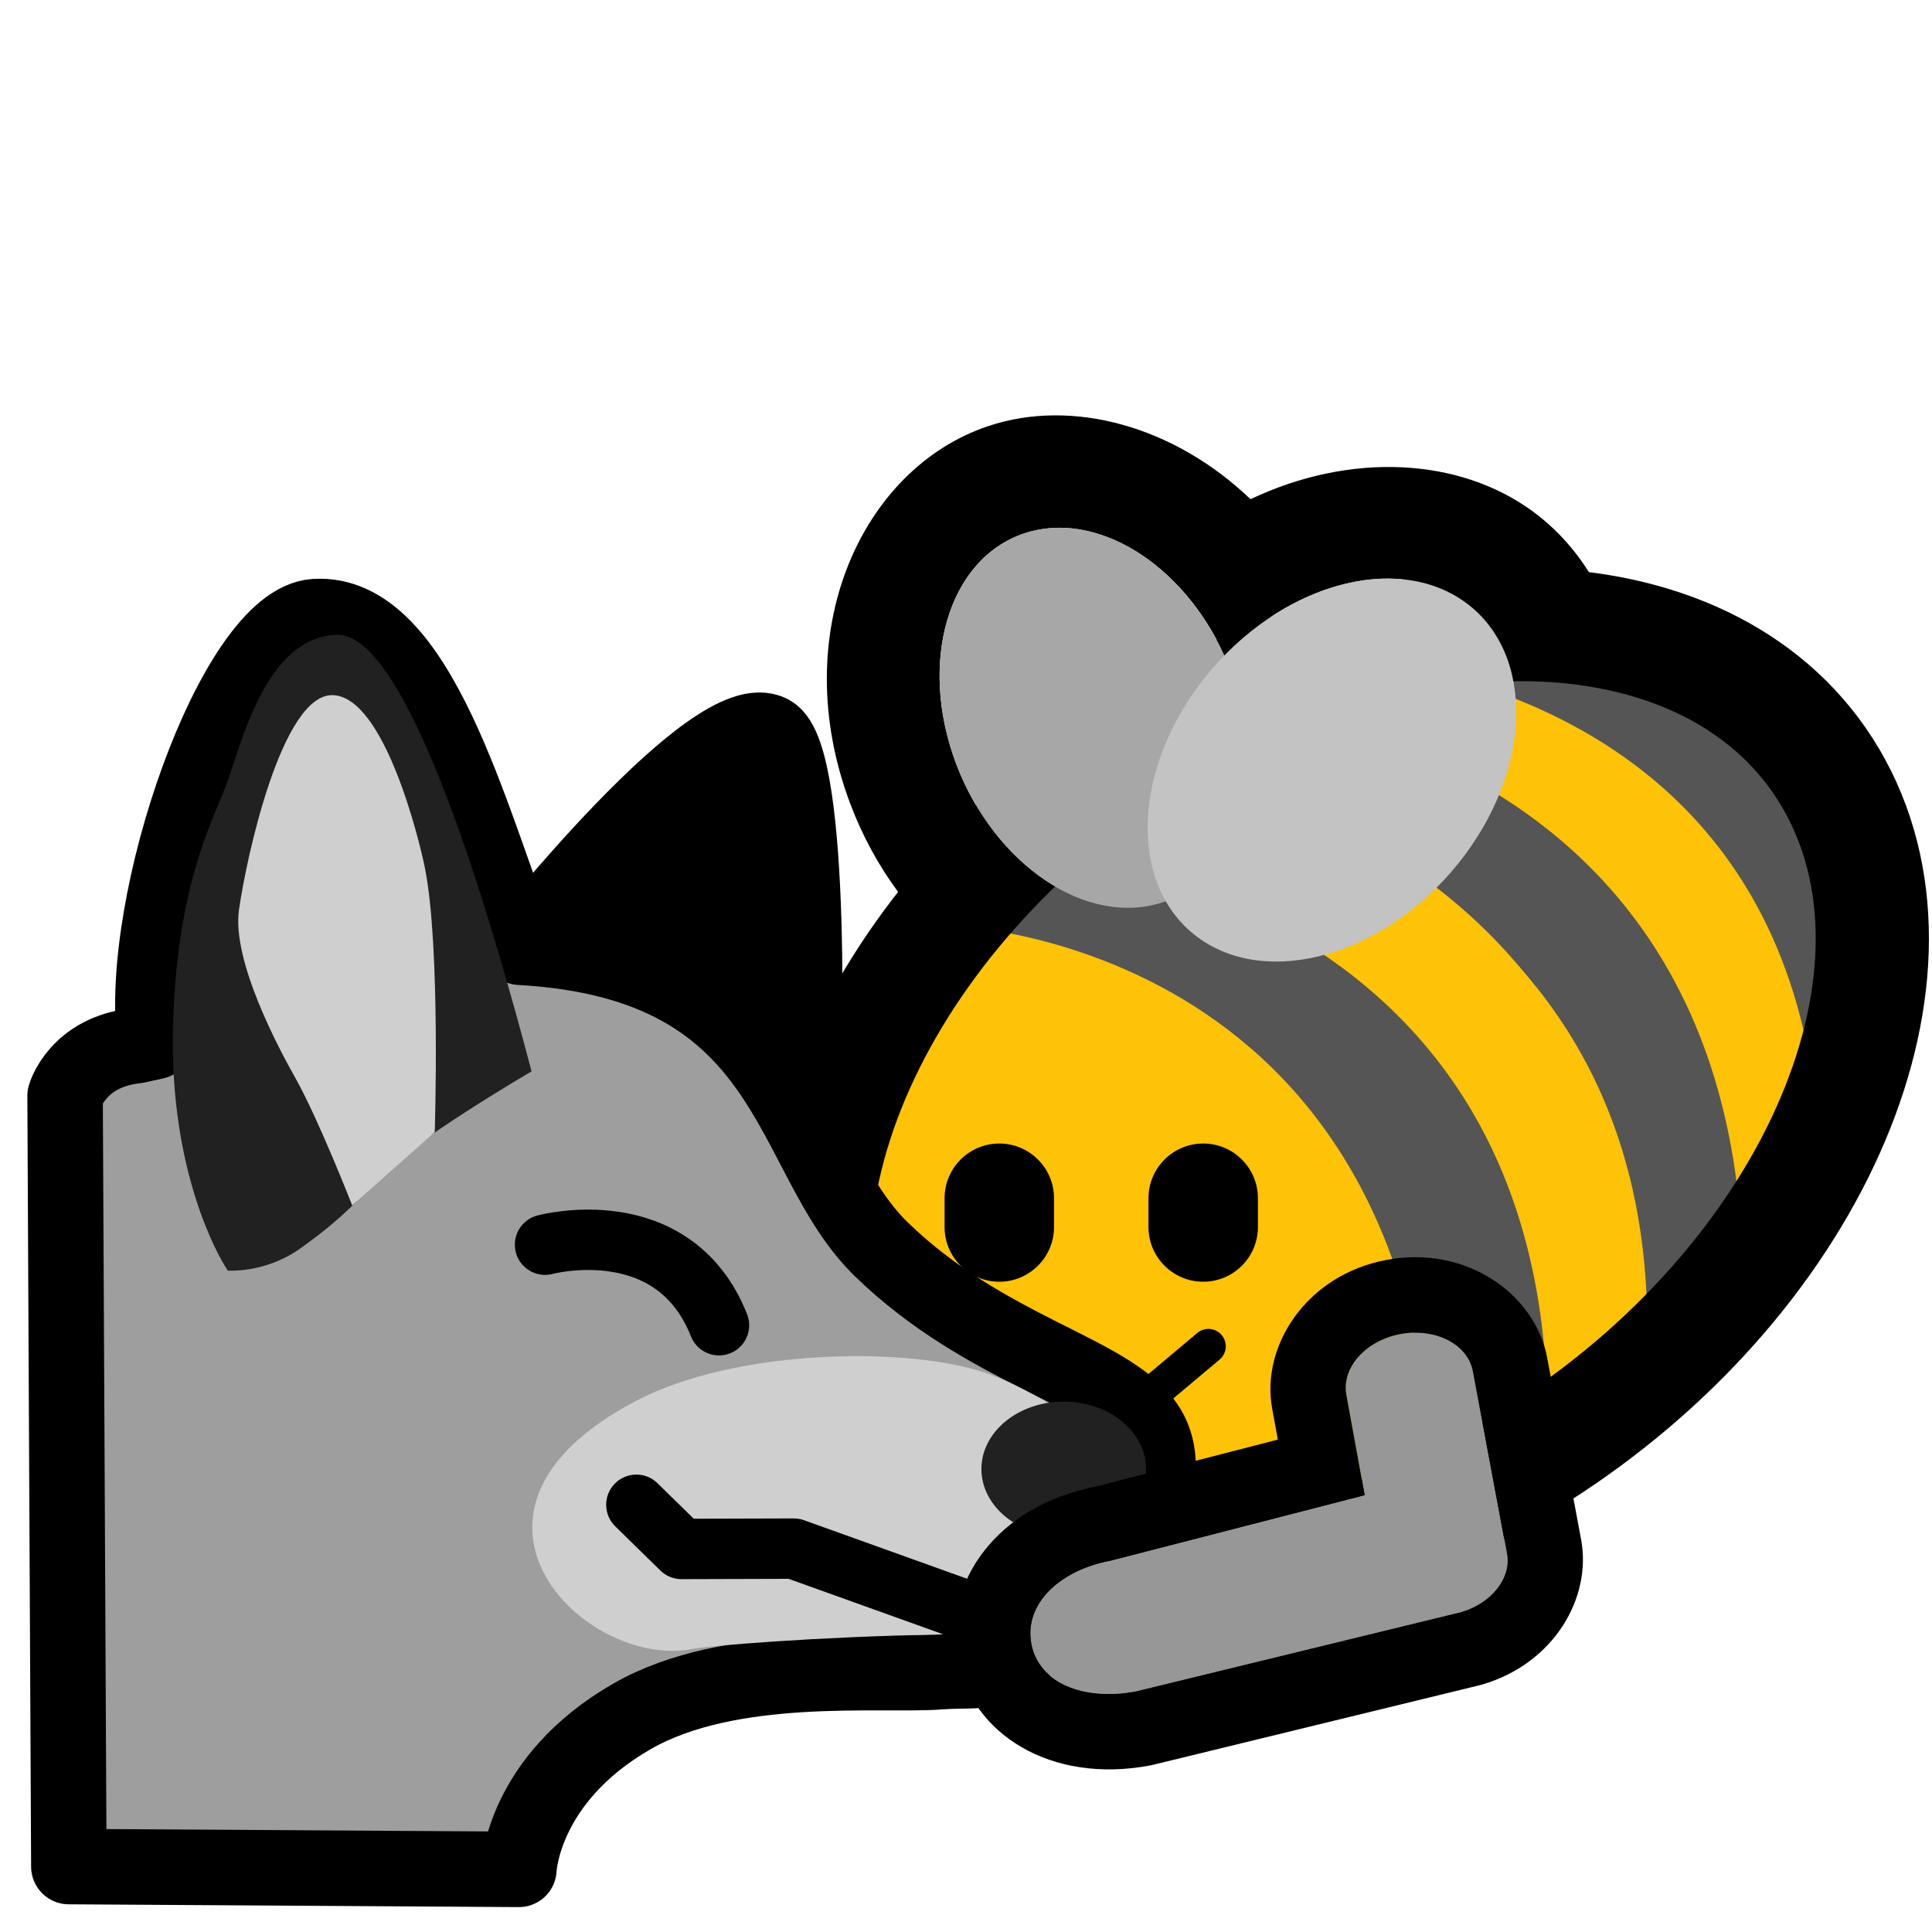
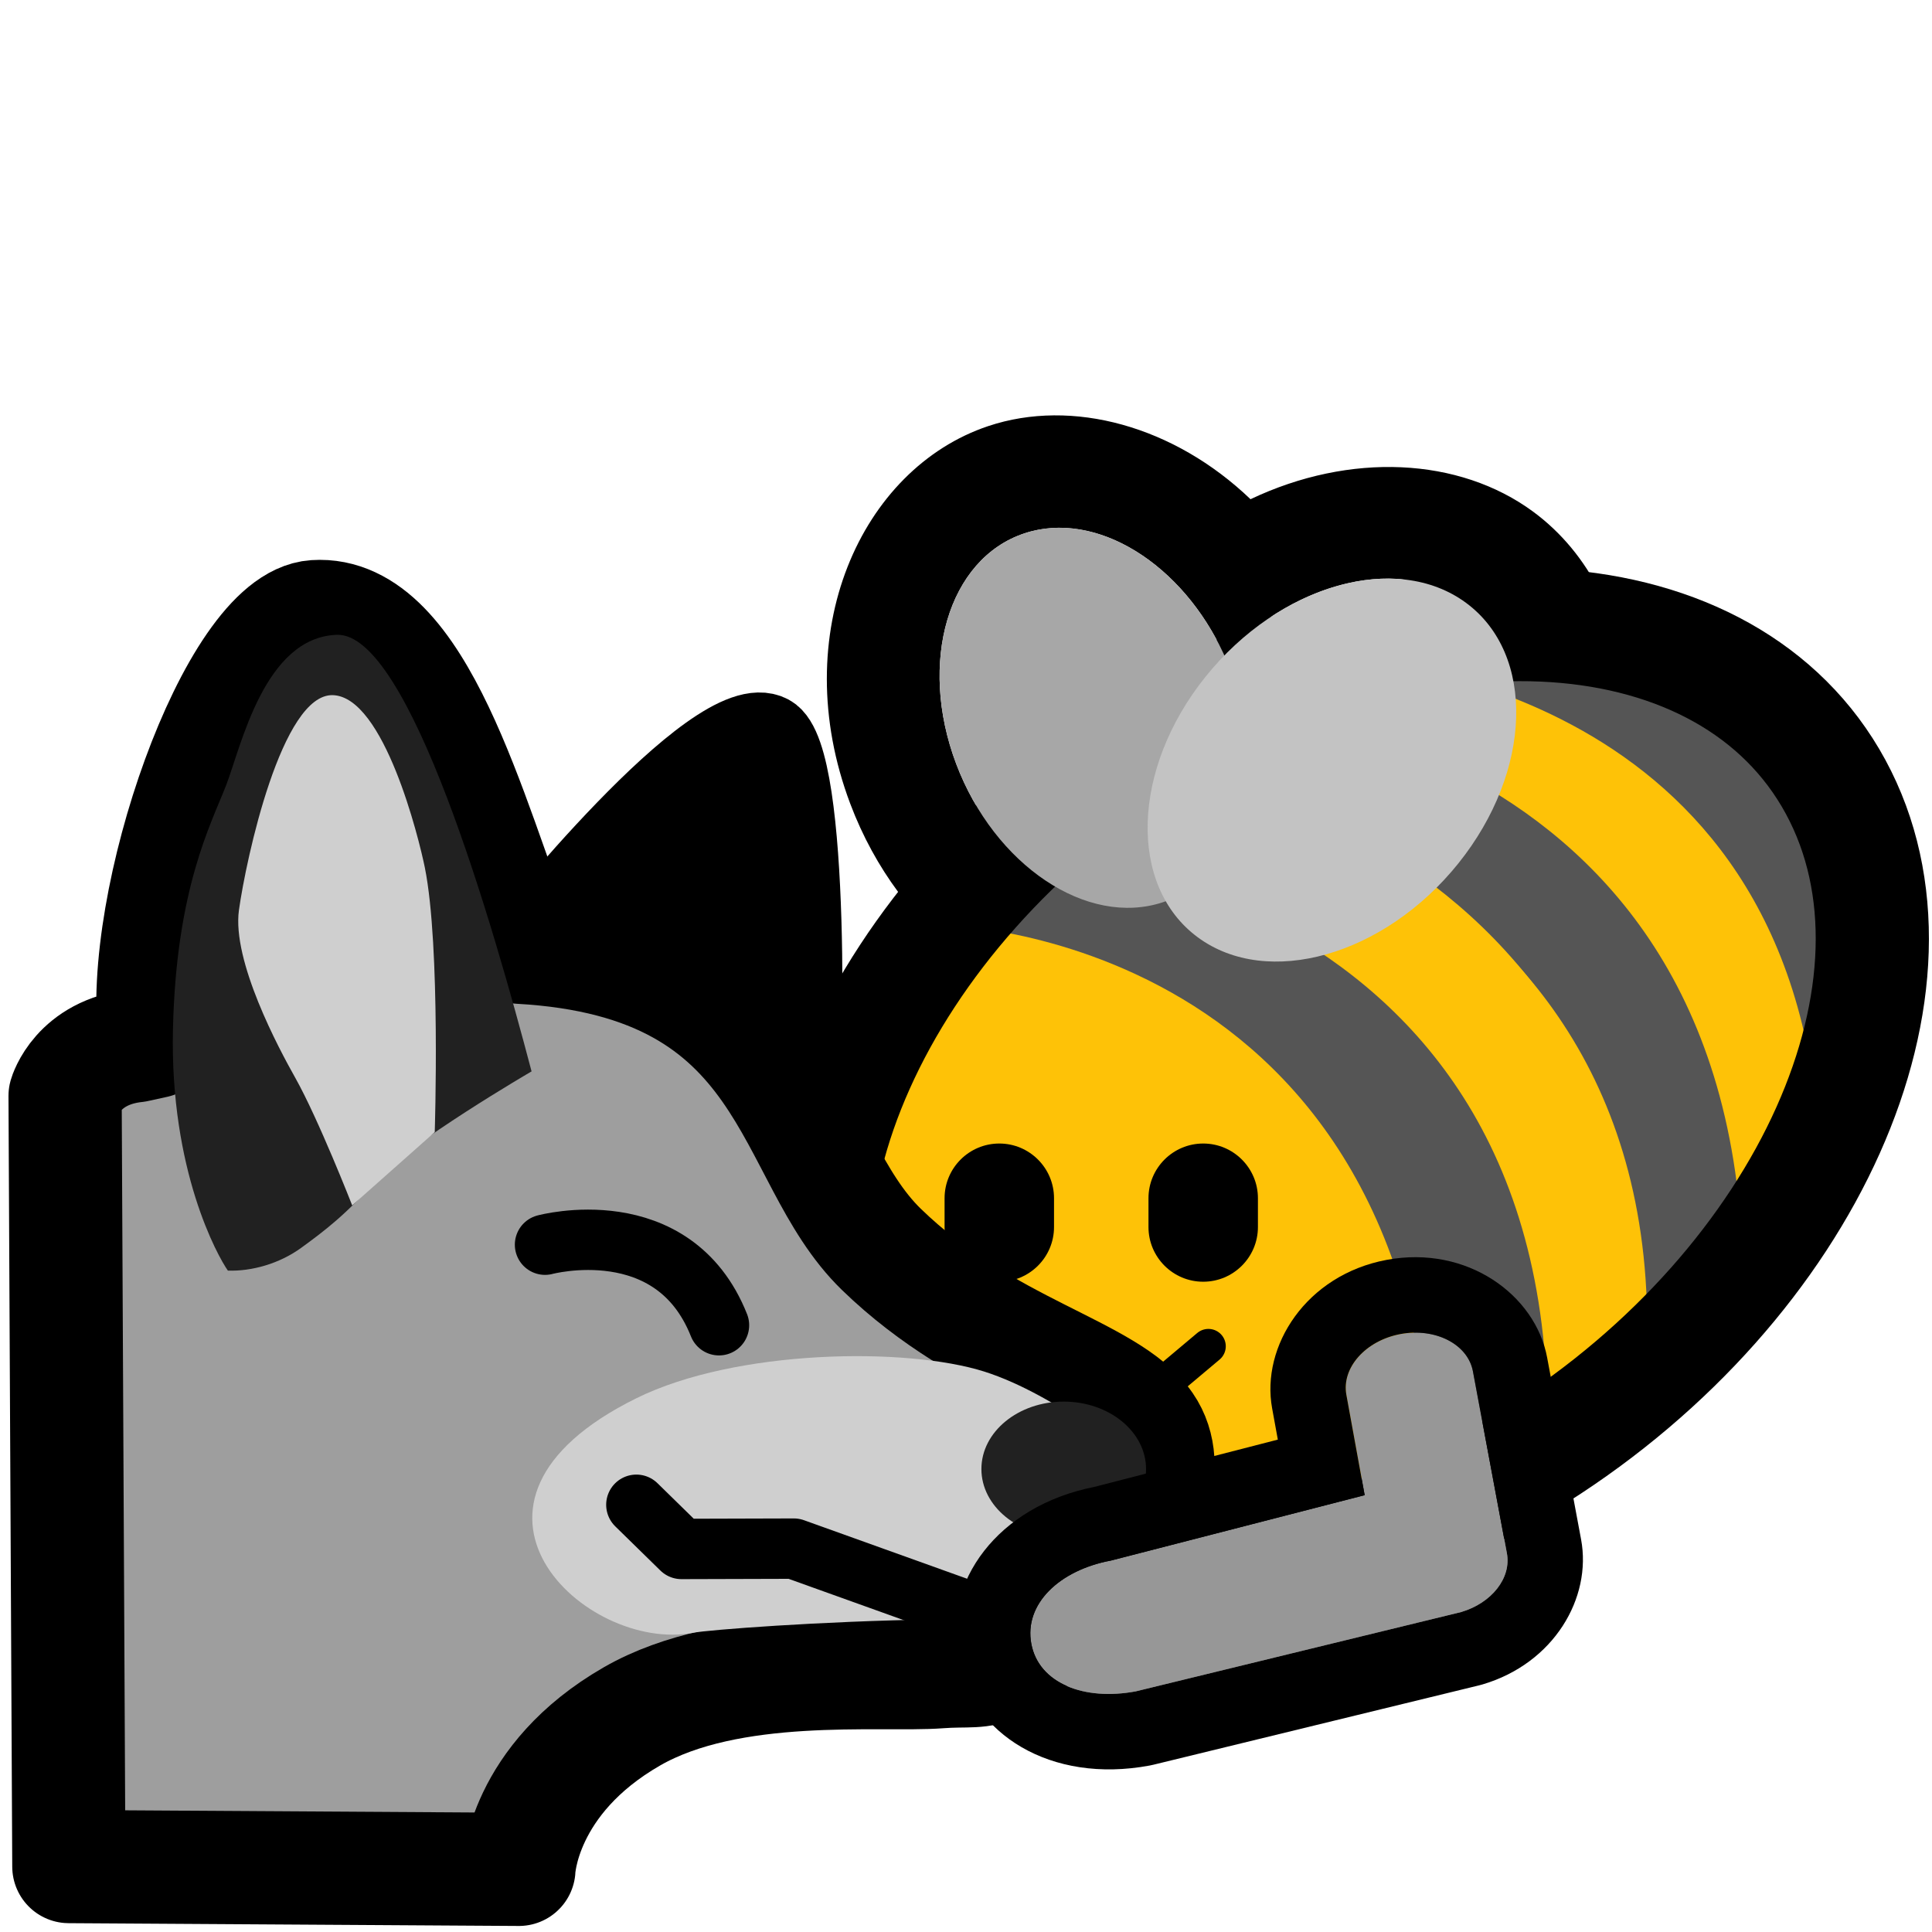
<svg xmlns="http://www.w3.org/2000/svg" width="100%" height="100%" viewBox="0 0 256 256" version="1.1" xml:space="preserve" style="fill-rule:evenodd;clip-rule:evenodd;stroke-linecap:round;stroke-linejoin:round;stroke-miterlimit:1.5;">
  <rect id="blobbee_hug_wolf" x="-0" y="0" width="256" height="256" style="fill:none;" />
  <g id="Bee">
    <path id="Wings-outline" d="M148.346,135.121C134.249,134.344 119.24,123.938 112.662,106.497C104.15,83.926 114.112,62.089 130.948,56.459C142.085,52.736 155.58,56.452 165.699,66.148C178.871,59.892 193.341,60.565 203.162,67.808C218.161,78.869 220.853,103.948 204.946,123.783C189.498,143.045 164.378,147.014 149.812,136.273C149.309,135.902 148.82,135.518 148.346,135.121ZM154.47,119.42C155.531,121.274 156.945,122.896 158.715,124.2C167.963,131.021 183.435,126.629 193.244,114.398C203.053,102.168 203.508,86.701 194.259,79.88C185.765,73.616 172.02,76.81 162.236,86.849C156.709,74.672 145.208,67.508 135.704,70.685C125.649,74.048 121.613,87.723 126.697,101.204C131.782,114.685 144.073,122.901 154.129,119.539C154.243,119.501 154.357,119.461 154.47,119.42Z" />
    <path id="Body" d="M152.322,98.199C188.339,75.441 229.071,78.153 243.223,104.252C257.376,130.35 239.624,170.015 203.607,192.773C167.59,215.53 126.858,212.818 112.706,186.72C98.553,160.621 116.305,120.956 152.322,98.199Z" style="fill:rgb(254,194,7);" />
    <g id="Stripes">
      <path d="M179.455,89.413C178.674,90.093 235.718,87.226 241.075,150.81C269.602,67.126 179.739,83.109 179.455,89.413Z" style="fill:rgb(85,85,85);" />
      <path d="M241.075,151.471C237.655,90.119 180.837,88.672 181.147,86.85L159.973,95.432C159.973,95.432 228.579,94.267 231.023,166.562L239.325,152.573" style="fill:rgb(254,194,7);" />
      <path d="M218.269,181.448L230.904,166.562C228.505,94.174 158.533,92.915 158.534,92.942L147.317,100.183C147.213,100.204 219.681,106.58 218.269,181.448Z" style="fill:rgb(85,85,85);" />
      <path d="M148.266,100.238L136.168,110.568C136.168,110.568 205.718,118.147 204.979,192.034L218.04,182.452C222.885,109.163 147.53,100.858 146.461,101.779" style="fill:rgb(254,194,7);" />
      <path d="M133.57,111.977L124.499,122.53C124.499,122.53 188.523,123.162 189.983,199.361L204.979,192.034C207.537,115.854 135.648,112.787 133.57,111.977Z" style="fill:rgb(85,85,85);" />
    </g>
    <path id="Body-outline" d="M152.322,98.199C188.339,75.441 229.071,78.153 243.223,104.252C257.376,130.35 239.624,170.015 203.607,192.773C167.59,215.53 126.858,212.818 112.706,186.72C98.553,160.621 116.305,120.956 152.322,98.199Z" style="fill:none;stroke:black;stroke-width:15px;" />
    <g id="Wings">
      <path id="Back-wing" d="M135.704,70.685C145.76,67.323 158.052,75.539 163.136,89.02C168.221,102.502 164.185,116.177 154.129,119.539C144.073,122.901 131.782,114.685 126.697,101.204C121.613,87.723 125.649,74.048 135.704,70.685Z" style="fill:rgb(167,167,167);" />
      <path id="Front-wing" d="M194.259,79.88C203.508,86.701 203.053,102.168 193.244,114.398C183.435,126.629 167.963,131.021 158.715,124.2C149.466,117.38 149.921,101.913 159.73,89.682C169.538,77.452 185.01,73.06 194.259,79.88Z" style="fill:rgb(195,195,195);" />
    </g>
    <g id="Face">
      <path id="Mouth" d="M128.439,178.362L133.715,187.232L140.824,178.377L149.631,187.207L160.122,178.388" style="fill:none;stroke:black;stroke-width:4.6px;" />
      <g id="Eyes">
        <path id="Right-eye" d="M166.682,158.774L166.682,162.584C166.682,166.586 163.433,169.835 159.431,169.835C155.428,169.835 152.179,166.586 152.179,162.584L152.179,158.774C152.179,154.772 155.428,151.523 159.431,151.523C163.433,151.523 166.682,154.772 166.682,158.774Z" />
        <path id="Left-eye" d="M139.663,158.774L139.663,162.584C139.663,166.586 136.414,169.835 132.412,169.835C128.41,169.835 125.161,166.586 125.161,162.584L125.161,158.774C125.161,154.772 128.41,151.523 132.412,151.523C136.414,151.523 139.663,154.772 139.663,158.774Z" />
      </g>
    </g>
  </g>
  <g id="Wolf">
    <path id="Right-ear" d="M68.913,125.518C68.913,125.518 94.675,93.053 102.13,97.105C107.803,100.188 106.803,143.253 106.001,148.821" style="stroke:black;stroke-width:10px;" />
-     <path id="Body1" d="M68.913,125.518C105.684,127.569 103.982,153.117 116.786,165.547C130.625,178.981 146.92,181.666 151.857,188.836C155.726,194.457 152.022,203.135 146.406,208.568C130.844,223.624 132.099,220.939 124.417,221.522C116.736,222.104 96.795,219.929 83.745,227.426C69.179,235.794 68.756,247.7 68.756,247.7L9.122,247.33L8.624,145.208C8.624,145.208 10.286,139.389 18.028,138.562L20.544,138.01C18.147,119.574 31.11,82.397 41.741,81.704C55.423,80.812 62.307,108.44 68.913,125.518Z" style="fill:rgb(158,158,158);stroke:black;stroke-width:10px;" />
+     <path id="Body1" d="M68.913,125.518C105.684,127.569 103.982,153.117 116.786,165.547C130.625,178.981 146.92,181.666 151.857,188.836C155.726,194.457 152.022,203.135 146.406,208.568C130.844,223.624 132.099,220.939 124.417,221.522C116.736,222.104 96.795,219.929 83.745,227.426C69.179,235.794 68.756,247.7 68.756,247.7L9.122,247.33L8.624,145.208C8.624,145.208 10.286,139.389 18.028,138.562L20.544,138.01C18.147,119.574 31.11,82.397 41.741,81.704C55.423,80.812 62.307,108.44 68.913,125.518Z" style="fill:rgb(158,158,158);stroke:black;stroke-width:15px;" />
    <g id="Left-ear">
      <path id="Outer" d="M70.436,141.965C70.436,141.965 53.905,151.596 49.985,156.196C46.065,160.797 42.853,163.203 39.929,165.331C37.005,167.458 33.352,168.466 30.196,168.364C28.855,166.463 22.497,155.101 22.917,136.409C23.336,117.716 27.982,109.177 29.968,104.037C31.954,98.898 35.022,84.451 44.635,84.115C54.249,83.779 65.411,122.902 70.436,141.965Z" style="fill:rgb(33,33,33);" />
      <path id="Inner" d="M46.667,159.719C46.667,159.719 42.182,148.244 39.114,142.794C36.941,138.935 30.724,127.341 31.662,120.593C32.6,113.845 37.332,91.878 44.115,92.112C50.898,92.345 55.515,111.106 56.294,114.962C58.401,125.404 57.605,150.013 57.605,150.013L46.667,159.719Z" style="fill:rgb(207,207,207);" />
    </g>
-     <path id="Snout" d="M150.517,194.488C150.517,194.488 140.118,185.124 130.449,181.868C120.18,178.41 97.558,178.686 84.321,185.6C56.103,200.34 77.647,221.371 91.855,218.477C93.793,218.083 108.626,216.853 123.935,216.605C136.454,216.403 150.517,194.488 150.517,194.488Z" style="fill:rgb(207,207,207);" />
+     <path id="Snout" d="M150.517,193.676C150.517,193.676 140.118,184.826 130.449,181.749C120.18,178.481 97.558,178.742 84.321,185.276C56.103,199.206 77.647,219.083 91.855,216.348C93.793,215.975 108.626,214.812 123.935,214.579C136.454,214.388 150.517,193.676 150.517,193.676Z" style="fill:rgb(207,207,207);" />
    <ellipse id="Nose" cx="140.949" cy="194.655" rx="10.908" ry="8.936" style="fill:rgb(33,33,33);" />
    <path id="Eye" d="M72.219,164.928C72.219,164.928 89.208,160.333 95.27,175.601" style="fill:none;stroke:black;stroke-width:8px;" />
    <path id="Mouth1" d="M84.321,199.39L90.3,205.244L105.184,205.201L129.477,213.918" style="fill:none;stroke:black;stroke-width:8px;" />
  </g>
  <path id="Right-arm" d="M193.615,213.603L150.492,224.114C143.682,225.385 137.639,223.088 136.653,217.806C135.667,212.524 140.388,208.054 147.198,206.783L180.825,198.116L178.404,184.836C177.734,181.248 180.947,177.633 185.573,176.769C190.2,175.905 194.5,178.117 195.17,181.706L199.672,205.818C200.286,209.107 197.63,212.419 193.615,213.603Z" style="fill:rgb(151,151,151);" />
  <path d="M195.983,223.319L152.86,233.829C152.683,233.872 152.506,233.911 152.327,233.944C139.235,236.388 128.718,229.796 126.823,219.641C124.946,209.587 132.153,199.575 144.998,197.023C144.998,197.023 169.319,190.755 169.319,190.755C169.319,190.755 168.568,186.635 168.568,186.635C167.047,178.369 173.085,168.928 183.738,166.939C194.407,164.947 203.456,171.596 205.001,179.871L209.502,203.982C210.948,211.729 205.9,220.405 196.444,223.195C196.291,223.24 196.138,223.281 195.983,223.319ZM193.615,213.603C197.63,212.419 200.286,209.107 199.672,205.818L195.17,181.706C194.5,178.117 190.2,175.905 185.573,176.769C180.947,177.633 177.734,181.248 178.404,184.836L180.825,198.116L147.198,206.783C140.388,208.054 135.667,212.524 136.653,217.806C137.639,223.088 143.682,225.385 150.492,224.114L193.615,213.603Z" />
</svg>
